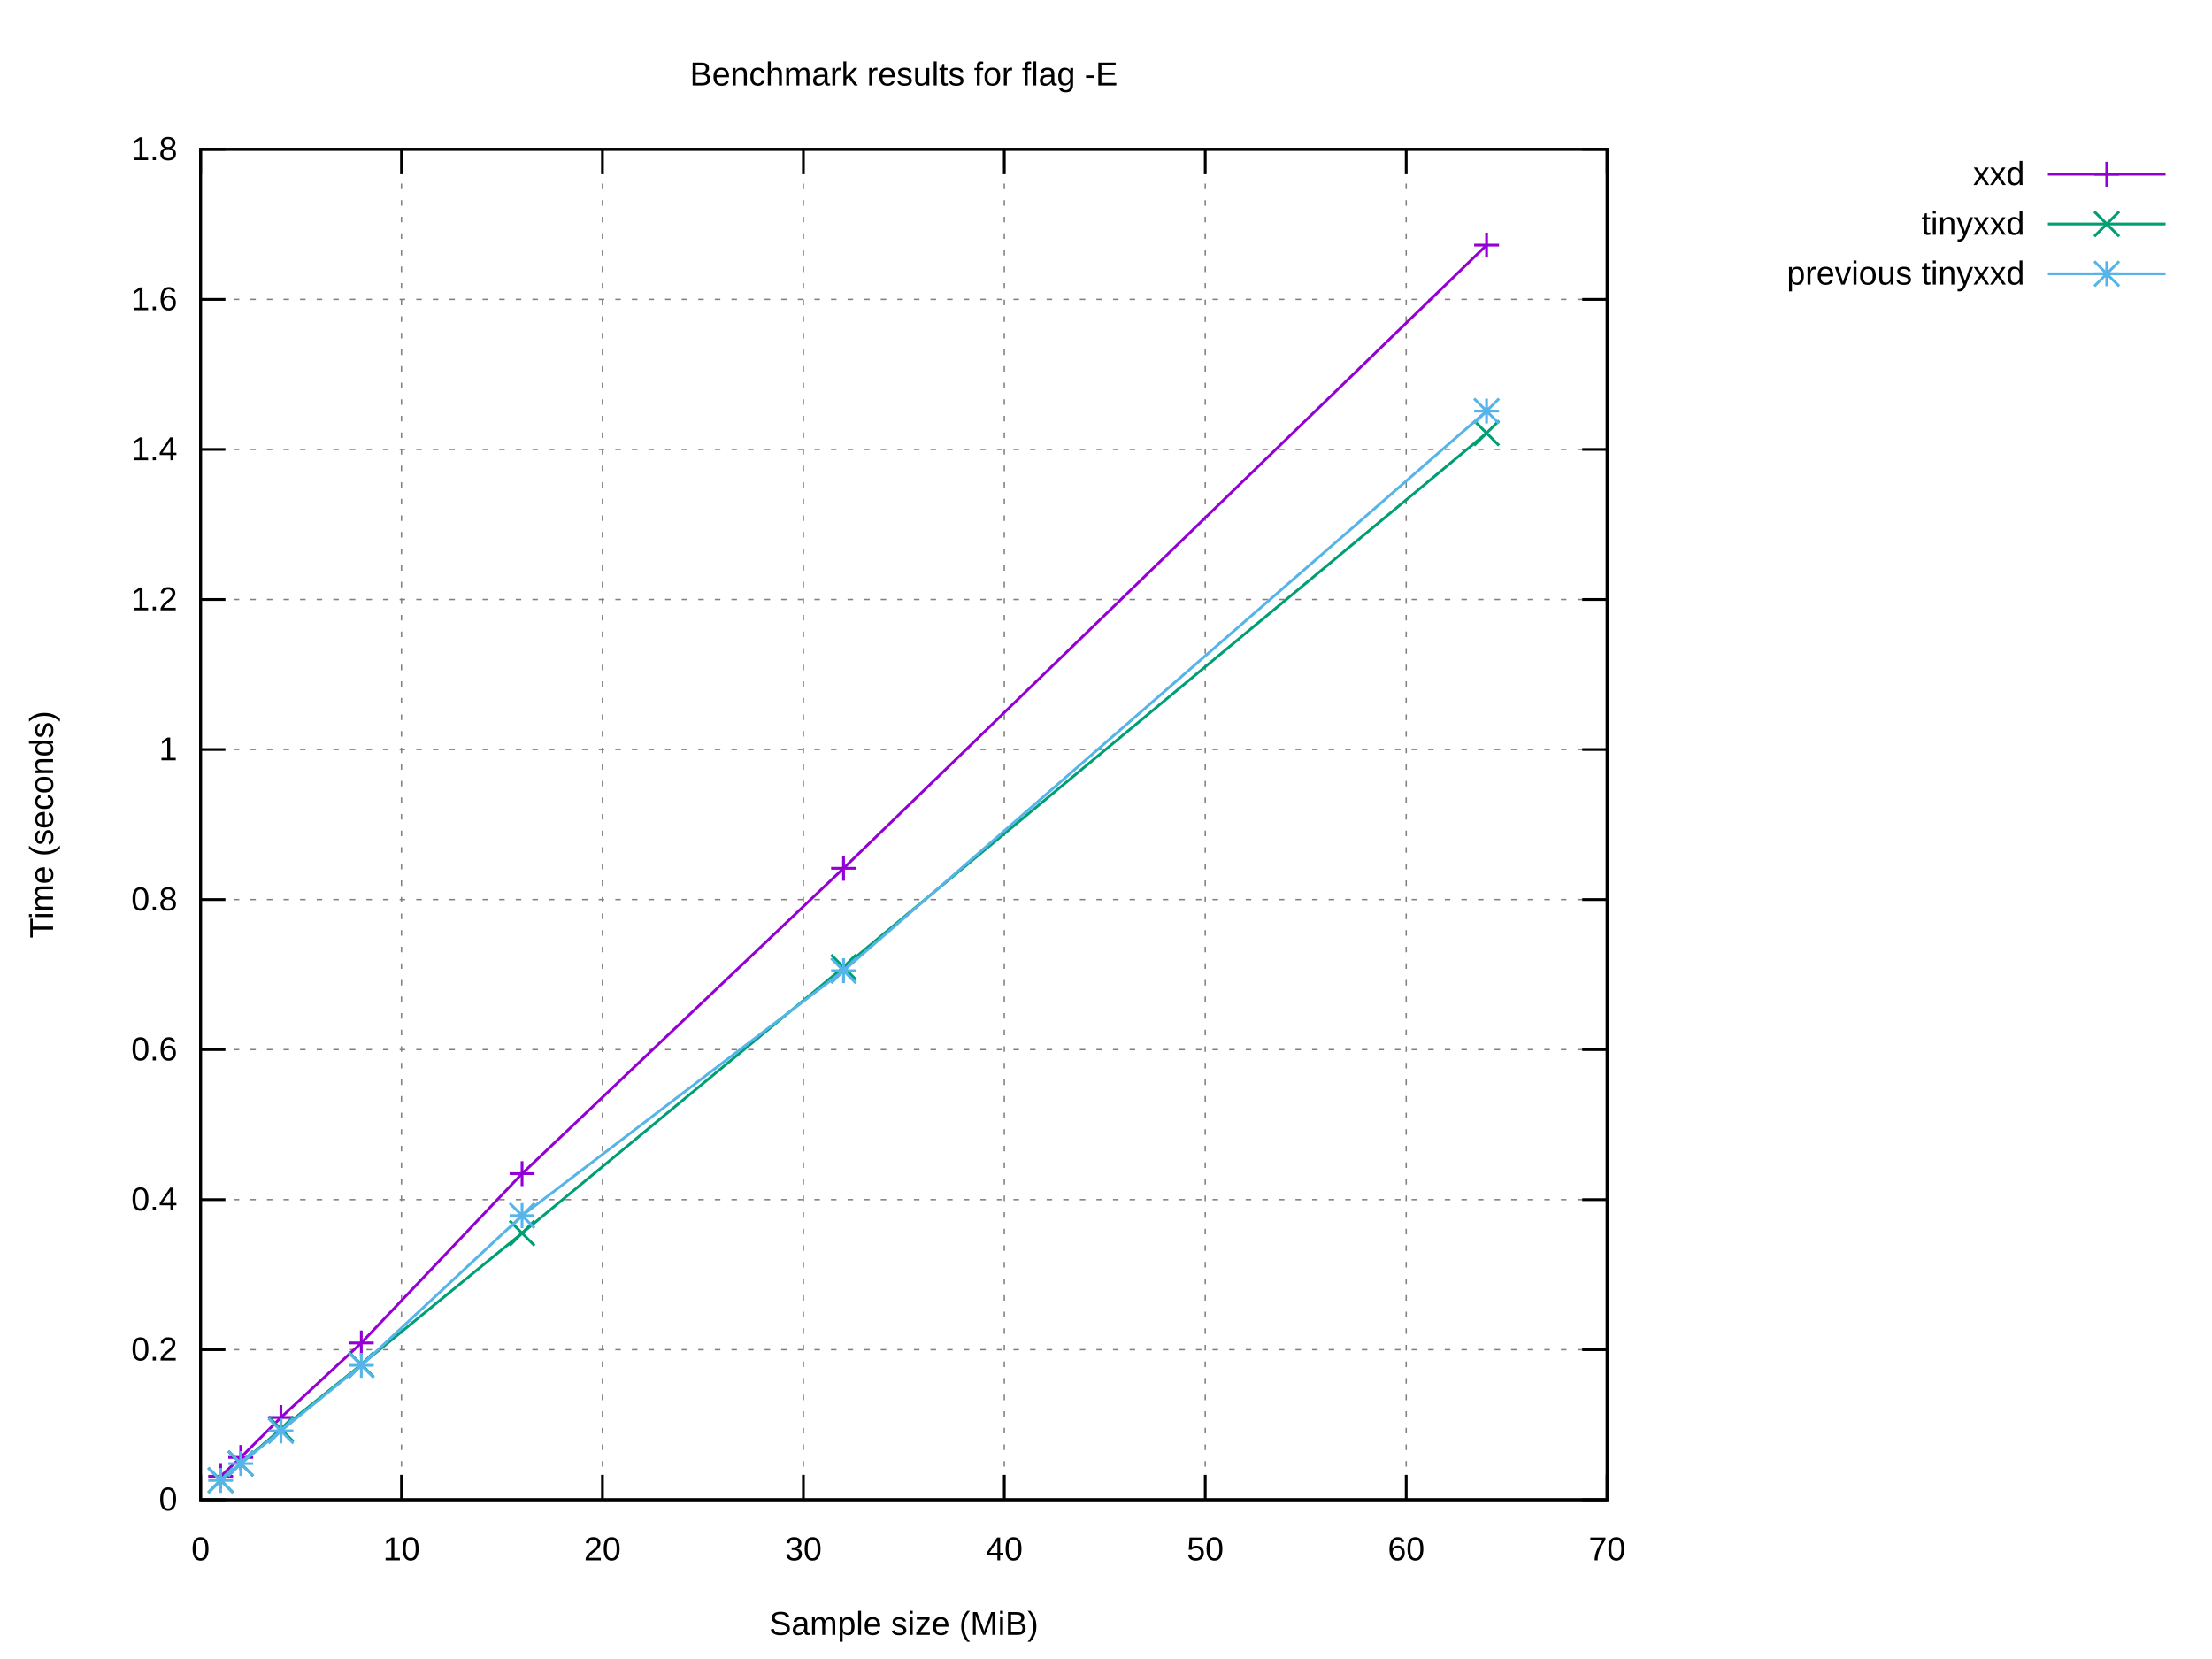
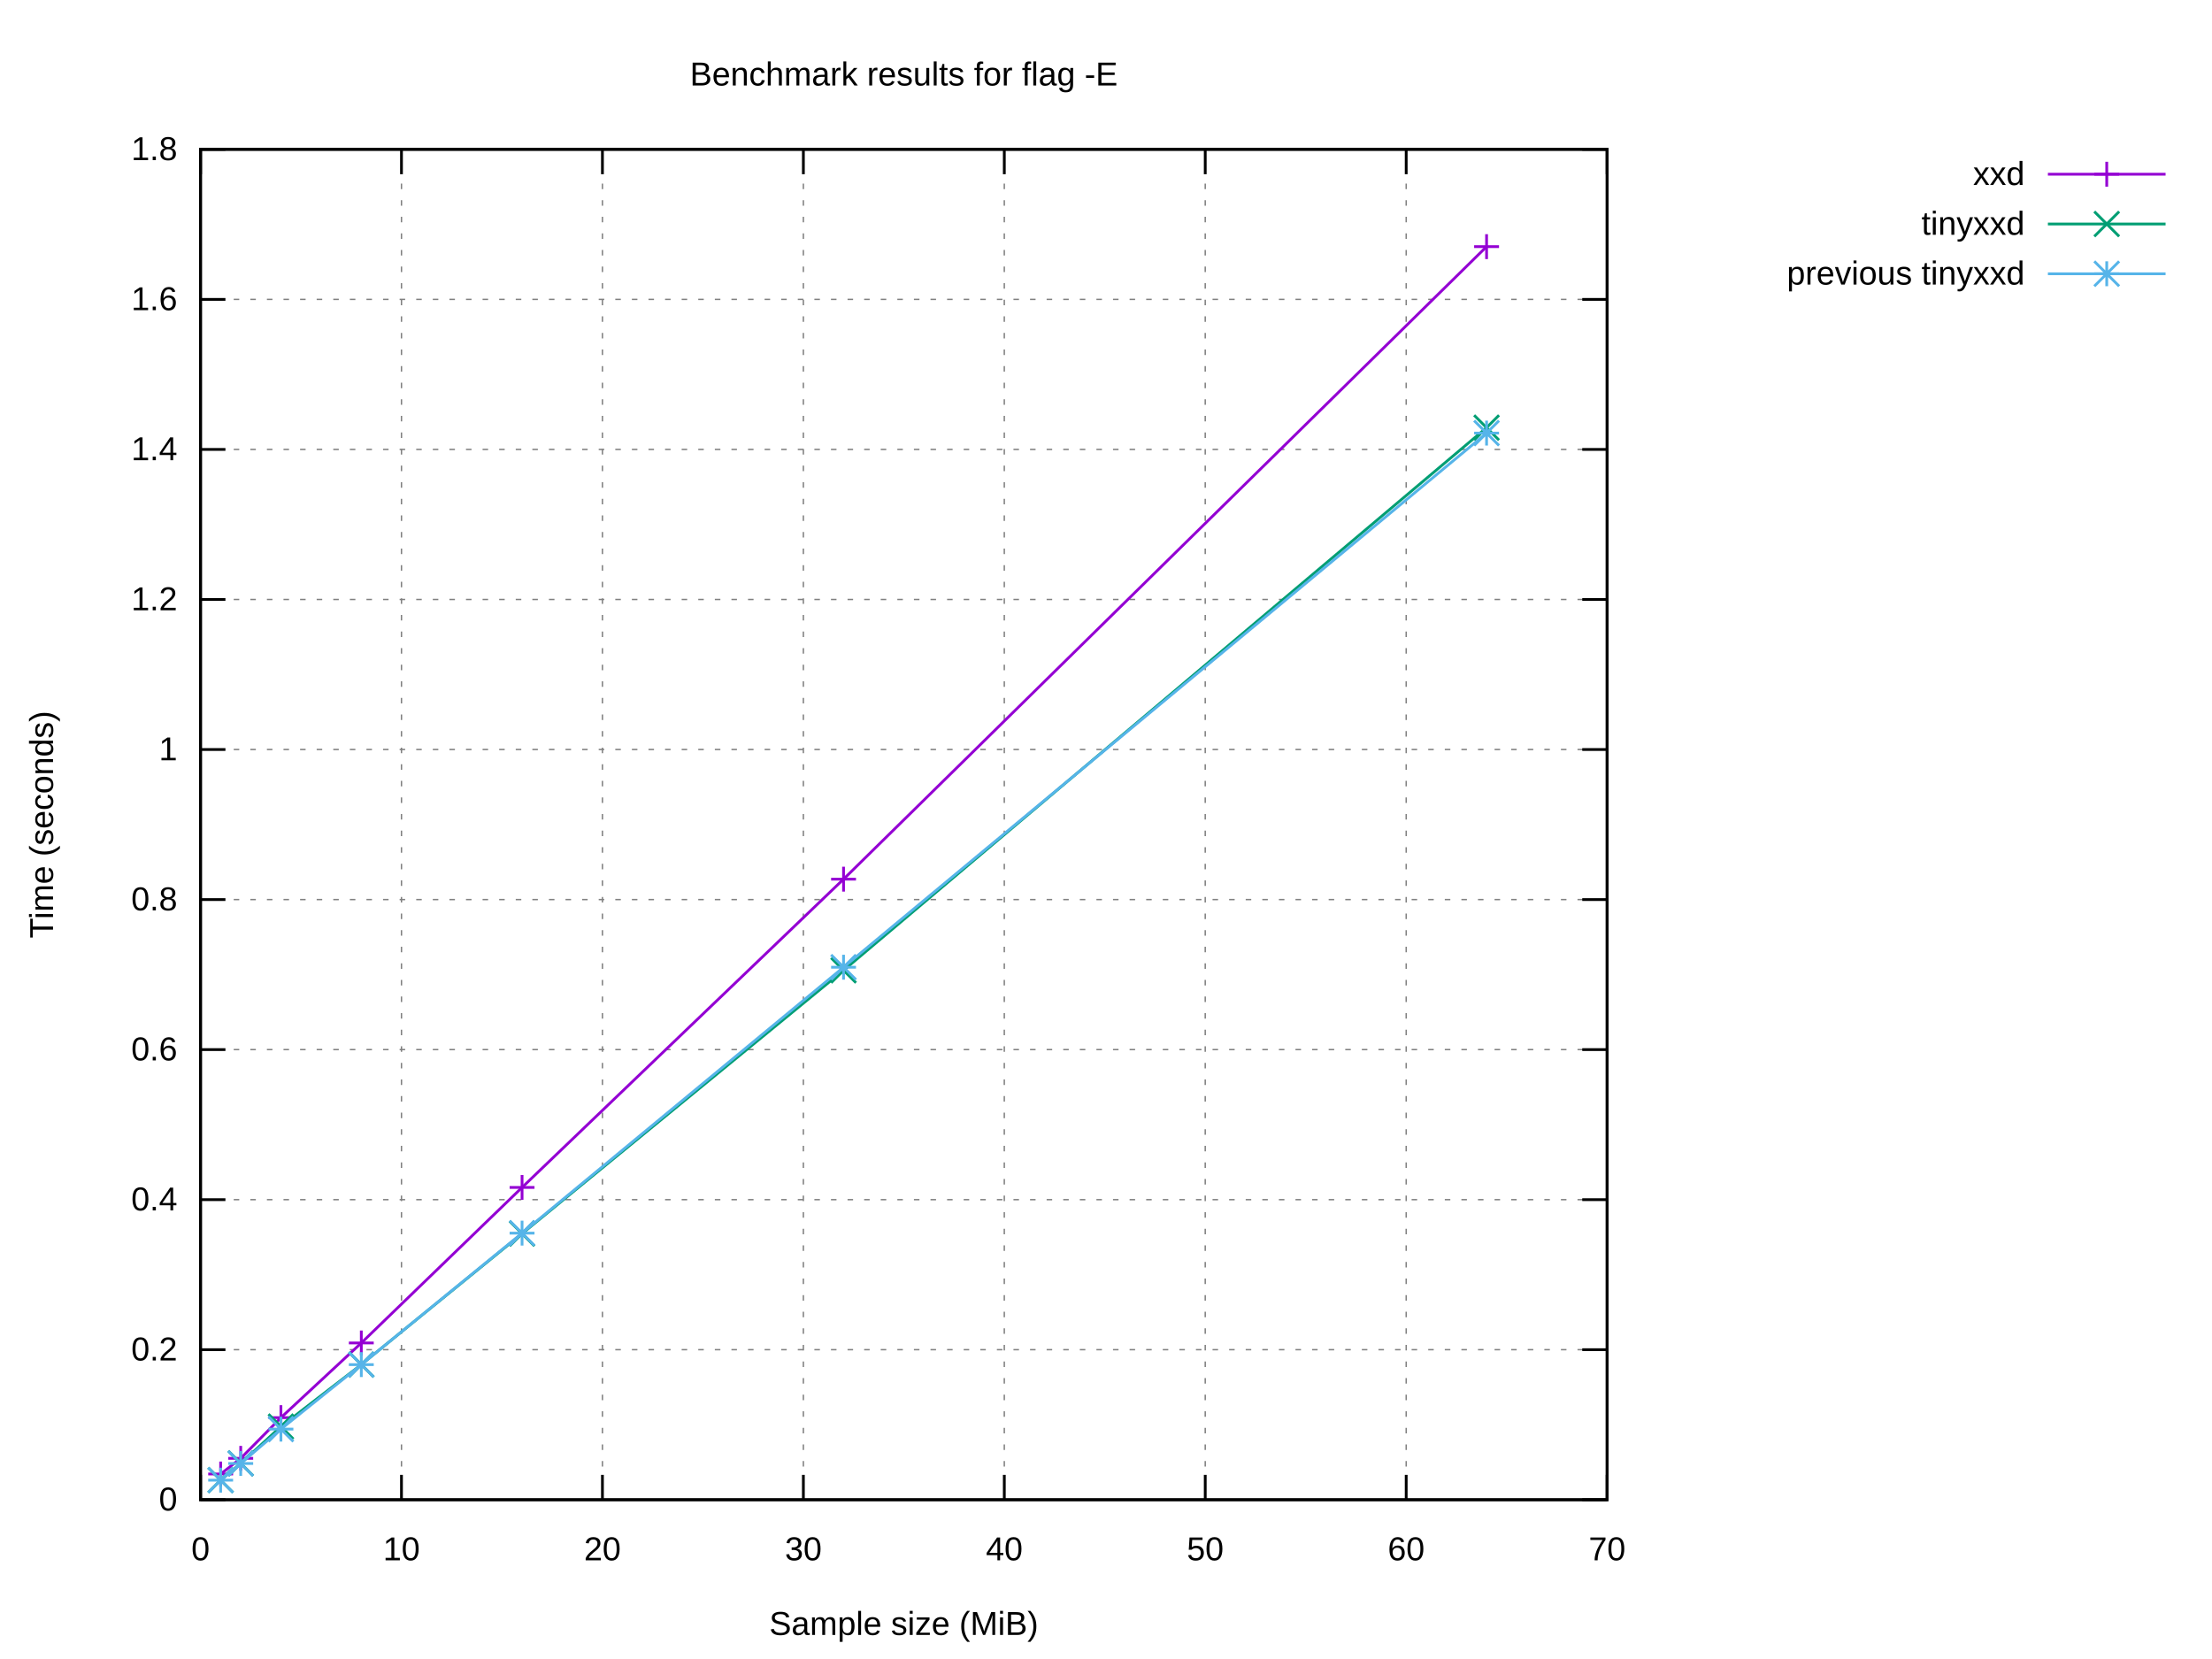
<svg xmlns="http://www.w3.org/2000/svg" xmlns:xlink="http://www.w3.org/1999/xlink" width="800" height="600" viewBox="0 0 800 600">
  <g id="gnuplot_canvas">
    <rect x="0" y="0" width="800" height="600" fill="#ffffff" />
    <defs>
      <circle id="gpDot" r="0.5" stroke-width="0.5" stroke="currentColor" />
      <path id="gpPt0" stroke-width="0.222" stroke="currentColor" d="M-1,0 h2 M0,-1 v2" />
      <path id="gpPt1" stroke-width="0.222" stroke="currentColor" d="M-1,-1 L1,1 M1,-1 L-1,1" />
      <path id="gpPt2" stroke-width="0.222" stroke="currentColor" d="M-1,0 L1,0 M0,-1 L0,1 M-1,-1 L1,1 M-1,1 L1,-1" />
      <rect id="gpPt3" stroke-width="0.222" stroke="currentColor" x="-1" y="-1" width="2" height="2" />
      <rect id="gpPt4" stroke-width="0.222" stroke="currentColor" fill="currentColor" x="-1" y="-1" width="2" height="2" />
      <circle id="gpPt5" stroke-width="0.222" stroke="currentColor" cx="0" cy="0" r="1" />
      <use xlink:href="#gpPt5" id="gpPt6" fill="currentColor" stroke="none" />
      <path id="gpPt7" stroke-width="0.222" stroke="currentColor" d="M0,-1.33 L-1.33,0.67 L1.33,0.67 z" />
      <use xlink:href="#gpPt7" id="gpPt8" fill="currentColor" stroke="none" />
      <use xlink:href="#gpPt7" id="gpPt9" stroke="currentColor" transform="rotate(180)" />
      <use xlink:href="#gpPt9" id="gpPt10" fill="currentColor" stroke="none" />
      <use xlink:href="#gpPt3" id="gpPt11" stroke="currentColor" transform="rotate(45)" />
      <use xlink:href="#gpPt11" id="gpPt12" fill="currentColor" stroke="none" />
      <path id="gpPt13" stroke-width="0.222" stroke="currentColor" d="M0,1.330 L1.265,0.411 L0.782,-1.067 L-0.782,-1.076 L-1.265,0.411 z" />
      <use xlink:href="#gpPt13" id="gpPt14" fill="currentColor" stroke="none" />
      <filter id="textbox" filterUnits="objectBoundingBox" x="0" y="0" height="1" width="1">
        <feFlood flood-color="#FFFFFF" flood-opacity="1" result="bgnd" />
        <feComposite in="SourceGraphic" in2="bgnd" operator="atop" />
      </filter>
      <filter id="greybox" filterUnits="objectBoundingBox" x="0" y="0" height="1" width="1">
        <feFlood flood-color="lightgrey" flood-opacity="1" result="grey" />
        <feComposite in="SourceGraphic" in2="grey" operator="atop" />
      </filter>
    </defs>
    <g fill="none" color="#FFFFFF" stroke="currentColor" stroke-width="1.00" stroke-linecap="butt" stroke-linejoin="miter">
</g>
    <g fill="none" color="black" stroke="currentColor" stroke-width="1.00" stroke-linecap="butt" stroke-linejoin="miter">
</g>
    <g fill="none" color="black" stroke="black" stroke-width="0.50" stroke-linecap="butt" stroke-linejoin="miter">
</g>
    <g fill="none" color="gray" stroke="currentColor" stroke-width="0.50" stroke-linecap="butt" stroke-linejoin="miter">
      <path stroke="gray" stroke-dasharray="2,4" class="gridline" d="M72.53,542.40 L581.24,542.40  " />
    </g>
    <g fill="none" color="gray" stroke="gray" stroke-width="1.00" stroke-linecap="butt" stroke-linejoin="miter">
</g>
    <g fill="none" color="black" stroke="currentColor" stroke-width="1.00" stroke-linecap="butt" stroke-linejoin="miter">
      <path stroke="black" d="M72.53,542.40 L81.53,542.40 M581.24,542.40 L572.24,542.40  " />
      <g transform="translate(64.14,546.30)" stroke="none" fill="black" font-family="Arial" font-size="12.00" text-anchor="end">
        <text>
          <tspan font-family="Arial"> 0</tspan>
        </text>
      </g>
    </g>
    <g fill="none" color="black" stroke="currentColor" stroke-width="1.00" stroke-linecap="butt" stroke-linejoin="miter">
</g>
    <g fill="none" color="black" stroke="black" stroke-width="0.50" stroke-linecap="butt" stroke-linejoin="miter">
</g>
    <g fill="none" color="gray" stroke="currentColor" stroke-width="0.50" stroke-linecap="butt" stroke-linejoin="miter">
      <path stroke="gray" stroke-dasharray="2,4" class="gridline" d="M72.53,488.13 L581.24,488.13  " />
    </g>
    <g fill="none" color="gray" stroke="gray" stroke-width="1.00" stroke-linecap="butt" stroke-linejoin="miter">
</g>
    <g fill="none" color="black" stroke="currentColor" stroke-width="1.00" stroke-linecap="butt" stroke-linejoin="miter">
      <path stroke="black" d="M72.53,488.13 L81.53,488.13 M581.24,488.13 L572.24,488.13  " />
      <g transform="translate(64.14,492.03)" stroke="none" fill="black" font-family="Arial" font-size="12.00" text-anchor="end">
        <text>
          <tspan font-family="Arial"> 0.2</tspan>
        </text>
      </g>
    </g>
    <g fill="none" color="black" stroke="currentColor" stroke-width="1.00" stroke-linecap="butt" stroke-linejoin="miter">
</g>
    <g fill="none" color="black" stroke="black" stroke-width="0.50" stroke-linecap="butt" stroke-linejoin="miter">
</g>
    <g fill="none" color="gray" stroke="currentColor" stroke-width="0.50" stroke-linecap="butt" stroke-linejoin="miter">
      <path stroke="gray" stroke-dasharray="2,4" class="gridline" d="M72.53,433.87 L581.24,433.87  " />
    </g>
    <g fill="none" color="gray" stroke="gray" stroke-width="1.00" stroke-linecap="butt" stroke-linejoin="miter">
</g>
    <g fill="none" color="black" stroke="currentColor" stroke-width="1.00" stroke-linecap="butt" stroke-linejoin="miter">
      <path stroke="black" d="M72.53,433.87 L81.53,433.87 M581.24,433.87 L572.24,433.87  " />
      <g transform="translate(64.14,437.77)" stroke="none" fill="black" font-family="Arial" font-size="12.00" text-anchor="end">
        <text>
          <tspan font-family="Arial"> 0.4</tspan>
        </text>
      </g>
    </g>
    <g fill="none" color="black" stroke="currentColor" stroke-width="1.00" stroke-linecap="butt" stroke-linejoin="miter">
</g>
    <g fill="none" color="black" stroke="black" stroke-width="0.50" stroke-linecap="butt" stroke-linejoin="miter">
</g>
    <g fill="none" color="gray" stroke="currentColor" stroke-width="0.50" stroke-linecap="butt" stroke-linejoin="miter">
      <path stroke="gray" stroke-dasharray="2,4" class="gridline" d="M72.53,379.60 L581.24,379.60  " />
    </g>
    <g fill="none" color="gray" stroke="gray" stroke-width="1.00" stroke-linecap="butt" stroke-linejoin="miter">
</g>
    <g fill="none" color="black" stroke="currentColor" stroke-width="1.00" stroke-linecap="butt" stroke-linejoin="miter">
      <path stroke="black" d="M72.53,379.60 L81.53,379.60 M581.24,379.60 L572.24,379.60  " />
      <g transform="translate(64.14,383.50)" stroke="none" fill="black" font-family="Arial" font-size="12.00" text-anchor="end">
        <text>
          <tspan font-family="Arial"> 0.6</tspan>
        </text>
      </g>
    </g>
    <g fill="none" color="black" stroke="currentColor" stroke-width="1.00" stroke-linecap="butt" stroke-linejoin="miter">
</g>
    <g fill="none" color="black" stroke="black" stroke-width="0.50" stroke-linecap="butt" stroke-linejoin="miter">
</g>
    <g fill="none" color="gray" stroke="currentColor" stroke-width="0.50" stroke-linecap="butt" stroke-linejoin="miter">
      <path stroke="gray" stroke-dasharray="2,4" class="gridline" d="M72.53,325.34 L581.24,325.34  " />
    </g>
    <g fill="none" color="gray" stroke="gray" stroke-width="1.00" stroke-linecap="butt" stroke-linejoin="miter">
</g>
    <g fill="none" color="black" stroke="currentColor" stroke-width="1.00" stroke-linecap="butt" stroke-linejoin="miter">
      <path stroke="black" d="M72.53,325.34 L81.53,325.34 M581.24,325.34 L572.24,325.34  " />
      <g transform="translate(64.14,329.24)" stroke="none" fill="black" font-family="Arial" font-size="12.00" text-anchor="end">
        <text>
          <tspan font-family="Arial"> 0.8</tspan>
        </text>
      </g>
    </g>
    <g fill="none" color="black" stroke="currentColor" stroke-width="1.00" stroke-linecap="butt" stroke-linejoin="miter">
</g>
    <g fill="none" color="black" stroke="black" stroke-width="0.50" stroke-linecap="butt" stroke-linejoin="miter">
</g>
    <g fill="none" color="gray" stroke="currentColor" stroke-width="0.50" stroke-linecap="butt" stroke-linejoin="miter">
      <path stroke="gray" stroke-dasharray="2,4" class="gridline" d="M72.53,271.07 L581.24,271.07  " />
    </g>
    <g fill="none" color="gray" stroke="gray" stroke-width="1.00" stroke-linecap="butt" stroke-linejoin="miter">
</g>
    <g fill="none" color="black" stroke="currentColor" stroke-width="1.00" stroke-linecap="butt" stroke-linejoin="miter">
      <path stroke="black" d="M72.53,271.07 L81.53,271.07 M581.24,271.07 L572.24,271.07  " />
      <g transform="translate(64.14,274.97)" stroke="none" fill="black" font-family="Arial" font-size="12.00" text-anchor="end">
        <text>
          <tspan font-family="Arial"> 1</tspan>
        </text>
      </g>
    </g>
    <g fill="none" color="black" stroke="currentColor" stroke-width="1.00" stroke-linecap="butt" stroke-linejoin="miter">
</g>
    <g fill="none" color="black" stroke="black" stroke-width="0.50" stroke-linecap="butt" stroke-linejoin="miter">
</g>
    <g fill="none" color="gray" stroke="currentColor" stroke-width="0.50" stroke-linecap="butt" stroke-linejoin="miter">
      <path stroke="gray" stroke-dasharray="2,4" class="gridline" d="M72.53,216.81 L581.24,216.81  " />
    </g>
    <g fill="none" color="gray" stroke="gray" stroke-width="1.00" stroke-linecap="butt" stroke-linejoin="miter">
</g>
    <g fill="none" color="black" stroke="currentColor" stroke-width="1.00" stroke-linecap="butt" stroke-linejoin="miter">
      <path stroke="black" d="M72.53,216.81 L81.53,216.81 M581.24,216.81 L572.24,216.81  " />
      <g transform="translate(64.14,220.71)" stroke="none" fill="black" font-family="Arial" font-size="12.00" text-anchor="end">
        <text>
          <tspan font-family="Arial"> 1.2</tspan>
        </text>
      </g>
    </g>
    <g fill="none" color="black" stroke="currentColor" stroke-width="1.00" stroke-linecap="butt" stroke-linejoin="miter">
</g>
    <g fill="none" color="black" stroke="black" stroke-width="0.50" stroke-linecap="butt" stroke-linejoin="miter">
</g>
    <g fill="none" color="gray" stroke="currentColor" stroke-width="0.50" stroke-linecap="butt" stroke-linejoin="miter">
      <path stroke="gray" stroke-dasharray="2,4" class="gridline" d="M72.53,162.54 L581.24,162.54  " />
    </g>
    <g fill="none" color="gray" stroke="gray" stroke-width="1.00" stroke-linecap="butt" stroke-linejoin="miter">
</g>
    <g fill="none" color="black" stroke="currentColor" stroke-width="1.00" stroke-linecap="butt" stroke-linejoin="miter">
      <path stroke="black" d="M72.53,162.54 L81.53,162.54 M581.24,162.54 L572.24,162.54  " />
      <g transform="translate(64.14,166.44)" stroke="none" fill="black" font-family="Arial" font-size="12.00" text-anchor="end">
        <text>
          <tspan font-family="Arial"> 1.4</tspan>
        </text>
      </g>
    </g>
    <g fill="none" color="black" stroke="currentColor" stroke-width="1.00" stroke-linecap="butt" stroke-linejoin="miter">
</g>
    <g fill="none" color="black" stroke="black" stroke-width="0.50" stroke-linecap="butt" stroke-linejoin="miter">
</g>
    <g fill="none" color="gray" stroke="currentColor" stroke-width="0.50" stroke-linecap="butt" stroke-linejoin="miter">
      <path stroke="gray" stroke-dasharray="2,4" class="gridline" d="M72.53,108.28 L581.24,108.28  " />
    </g>
    <g fill="none" color="gray" stroke="gray" stroke-width="1.00" stroke-linecap="butt" stroke-linejoin="miter">
</g>
    <g fill="none" color="black" stroke="currentColor" stroke-width="1.00" stroke-linecap="butt" stroke-linejoin="miter">
      <path stroke="black" d="M72.53,108.28 L81.53,108.28 M581.24,108.28 L572.24,108.28  " />
      <g transform="translate(64.14,112.18)" stroke="none" fill="black" font-family="Arial" font-size="12.00" text-anchor="end">
        <text>
          <tspan font-family="Arial"> 1.6</tspan>
        </text>
      </g>
    </g>
    <g fill="none" color="black" stroke="currentColor" stroke-width="1.00" stroke-linecap="butt" stroke-linejoin="miter">
</g>
    <g fill="none" color="black" stroke="black" stroke-width="0.50" stroke-linecap="butt" stroke-linejoin="miter">
</g>
    <g fill="none" color="gray" stroke="currentColor" stroke-width="0.50" stroke-linecap="butt" stroke-linejoin="miter">
      <path stroke="gray" stroke-dasharray="2,4" class="gridline" d="M72.53,54.01 L581.24,54.01  " />
    </g>
    <g fill="none" color="gray" stroke="gray" stroke-width="1.00" stroke-linecap="butt" stroke-linejoin="miter">
</g>
    <g fill="none" color="black" stroke="currentColor" stroke-width="1.00" stroke-linecap="butt" stroke-linejoin="miter">
      <path stroke="black" d="M72.53,54.01 L81.53,54.01 M581.24,54.01 L572.24,54.01  " />
      <g transform="translate(64.14,57.91)" stroke="none" fill="black" font-family="Arial" font-size="12.00" text-anchor="end">
        <text>
          <tspan font-family="Arial"> 1.8</tspan>
        </text>
      </g>
    </g>
    <g fill="none" color="black" stroke="currentColor" stroke-width="1.00" stroke-linecap="butt" stroke-linejoin="miter">
</g>
    <g fill="none" color="black" stroke="black" stroke-width="0.50" stroke-linecap="butt" stroke-linejoin="miter">
</g>
    <g fill="none" color="gray" stroke="currentColor" stroke-width="0.50" stroke-linecap="butt" stroke-linejoin="miter">
      <path stroke="gray" stroke-dasharray="2,4" class="gridline" d="M72.53,542.40 L72.53,54.01  " />
    </g>
    <g fill="none" color="gray" stroke="gray" stroke-width="1.00" stroke-linecap="butt" stroke-linejoin="miter">
</g>
    <g fill="none" color="black" stroke="currentColor" stroke-width="1.00" stroke-linecap="butt" stroke-linejoin="miter">
      <path stroke="black" d="M72.53,542.40 L72.53,533.40 M72.53,54.01 L72.53,63.01  " />
      <g transform="translate(72.53,564.30)" stroke="none" fill="black" font-family="Arial" font-size="12.00" text-anchor="middle">
        <text>
          <tspan font-family="Arial"> 0</tspan>
        </text>
      </g>
    </g>
    <g fill="none" color="black" stroke="currentColor" stroke-width="1.00" stroke-linecap="butt" stroke-linejoin="miter">
</g>
    <g fill="none" color="black" stroke="black" stroke-width="0.50" stroke-linecap="butt" stroke-linejoin="miter">
</g>
    <g fill="none" color="gray" stroke="currentColor" stroke-width="0.50" stroke-linecap="butt" stroke-linejoin="miter">
      <path stroke="gray" stroke-dasharray="2,4" class="gridline" d="M145.20,542.40 L145.20,54.01  " />
    </g>
    <g fill="none" color="gray" stroke="gray" stroke-width="1.00" stroke-linecap="butt" stroke-linejoin="miter">
</g>
    <g fill="none" color="black" stroke="currentColor" stroke-width="1.00" stroke-linecap="butt" stroke-linejoin="miter">
      <path stroke="black" d="M145.20,542.40 L145.20,533.40 M145.20,54.01 L145.20,63.01  " />
      <g transform="translate(145.20,564.30)" stroke="none" fill="black" font-family="Arial" font-size="12.00" text-anchor="middle">
        <text>
          <tspan font-family="Arial"> 10</tspan>
        </text>
      </g>
    </g>
    <g fill="none" color="black" stroke="currentColor" stroke-width="1.00" stroke-linecap="butt" stroke-linejoin="miter">
</g>
    <g fill="none" color="black" stroke="black" stroke-width="0.50" stroke-linecap="butt" stroke-linejoin="miter">
</g>
    <g fill="none" color="gray" stroke="currentColor" stroke-width="0.50" stroke-linecap="butt" stroke-linejoin="miter">
      <path stroke="gray" stroke-dasharray="2,4" class="gridline" d="M217.88,542.40 L217.88,54.01  " />
    </g>
    <g fill="none" color="gray" stroke="gray" stroke-width="1.00" stroke-linecap="butt" stroke-linejoin="miter">
</g>
    <g fill="none" color="black" stroke="currentColor" stroke-width="1.00" stroke-linecap="butt" stroke-linejoin="miter">
      <path stroke="black" d="M217.88,542.40 L217.88,533.40 M217.88,54.01 L217.88,63.01  " />
      <g transform="translate(217.88,564.30)" stroke="none" fill="black" font-family="Arial" font-size="12.00" text-anchor="middle">
        <text>
          <tspan font-family="Arial"> 20</tspan>
        </text>
      </g>
    </g>
    <g fill="none" color="black" stroke="currentColor" stroke-width="1.00" stroke-linecap="butt" stroke-linejoin="miter">
</g>
    <g fill="none" color="black" stroke="black" stroke-width="0.50" stroke-linecap="butt" stroke-linejoin="miter">
</g>
    <g fill="none" color="gray" stroke="currentColor" stroke-width="0.50" stroke-linecap="butt" stroke-linejoin="miter">
      <path stroke="gray" stroke-dasharray="2,4" class="gridline" d="M290.55,542.40 L290.55,54.01  " />
    </g>
    <g fill="none" color="gray" stroke="gray" stroke-width="1.00" stroke-linecap="butt" stroke-linejoin="miter">
</g>
    <g fill="none" color="black" stroke="currentColor" stroke-width="1.00" stroke-linecap="butt" stroke-linejoin="miter">
      <path stroke="black" d="M290.55,542.40 L290.55,533.40 M290.55,54.01 L290.55,63.01  " />
      <g transform="translate(290.55,564.30)" stroke="none" fill="black" font-family="Arial" font-size="12.00" text-anchor="middle">
        <text>
          <tspan font-family="Arial"> 30</tspan>
        </text>
      </g>
    </g>
    <g fill="none" color="black" stroke="currentColor" stroke-width="1.00" stroke-linecap="butt" stroke-linejoin="miter">
</g>
    <g fill="none" color="black" stroke="black" stroke-width="0.50" stroke-linecap="butt" stroke-linejoin="miter">
</g>
    <g fill="none" color="gray" stroke="currentColor" stroke-width="0.50" stroke-linecap="butt" stroke-linejoin="miter">
      <path stroke="gray" stroke-dasharray="2,4" class="gridline" d="M363.22,542.40 L363.22,54.01  " />
    </g>
    <g fill="none" color="gray" stroke="gray" stroke-width="1.00" stroke-linecap="butt" stroke-linejoin="miter">
</g>
    <g fill="none" color="black" stroke="currentColor" stroke-width="1.00" stroke-linecap="butt" stroke-linejoin="miter">
      <path stroke="black" d="M363.22,542.40 L363.22,533.40 M363.22,54.01 L363.22,63.01  " />
      <g transform="translate(363.22,564.30)" stroke="none" fill="black" font-family="Arial" font-size="12.00" text-anchor="middle">
        <text>
          <tspan font-family="Arial"> 40</tspan>
        </text>
      </g>
    </g>
    <g fill="none" color="black" stroke="currentColor" stroke-width="1.00" stroke-linecap="butt" stroke-linejoin="miter">
</g>
    <g fill="none" color="black" stroke="black" stroke-width="0.50" stroke-linecap="butt" stroke-linejoin="miter">
</g>
    <g fill="none" color="gray" stroke="currentColor" stroke-width="0.50" stroke-linecap="butt" stroke-linejoin="miter">
      <path stroke="gray" stroke-dasharray="2,4" class="gridline" d="M435.89,542.40 L435.89,54.01  " />
    </g>
    <g fill="none" color="gray" stroke="gray" stroke-width="1.00" stroke-linecap="butt" stroke-linejoin="miter">
</g>
    <g fill="none" color="black" stroke="currentColor" stroke-width="1.00" stroke-linecap="butt" stroke-linejoin="miter">
      <path stroke="black" d="M435.89,542.40 L435.89,533.40 M435.89,54.01 L435.89,63.01  " />
      <g transform="translate(435.89,564.30)" stroke="none" fill="black" font-family="Arial" font-size="12.00" text-anchor="middle">
        <text>
          <tspan font-family="Arial"> 50</tspan>
        </text>
      </g>
    </g>
    <g fill="none" color="black" stroke="currentColor" stroke-width="1.00" stroke-linecap="butt" stroke-linejoin="miter">
</g>
    <g fill="none" color="black" stroke="black" stroke-width="0.50" stroke-linecap="butt" stroke-linejoin="miter">
</g>
    <g fill="none" color="gray" stroke="currentColor" stroke-width="0.50" stroke-linecap="butt" stroke-linejoin="miter">
      <path stroke="gray" stroke-dasharray="2,4" class="gridline" d="M508.57,542.40 L508.57,54.01  " />
    </g>
    <g fill="none" color="gray" stroke="gray" stroke-width="1.00" stroke-linecap="butt" stroke-linejoin="miter">
</g>
    <g fill="none" color="black" stroke="currentColor" stroke-width="1.00" stroke-linecap="butt" stroke-linejoin="miter">
      <path stroke="black" d="M508.57,542.40 L508.57,533.40 M508.57,54.01 L508.57,63.01  " />
      <g transform="translate(508.57,564.30)" stroke="none" fill="black" font-family="Arial" font-size="12.00" text-anchor="middle">
        <text>
          <tspan font-family="Arial"> 60</tspan>
        </text>
      </g>
    </g>
    <g fill="none" color="black" stroke="currentColor" stroke-width="1.00" stroke-linecap="butt" stroke-linejoin="miter">
</g>
    <g fill="none" color="black" stroke="black" stroke-width="0.50" stroke-linecap="butt" stroke-linejoin="miter">
</g>
    <g fill="none" color="gray" stroke="currentColor" stroke-width="0.50" stroke-linecap="butt" stroke-linejoin="miter">
      <path stroke="gray" stroke-dasharray="2,4" class="gridline" d="M581.24,542.40 L581.24,54.01  " />
    </g>
    <g fill="none" color="gray" stroke="gray" stroke-width="1.00" stroke-linecap="butt" stroke-linejoin="miter">
</g>
    <g fill="none" color="black" stroke="currentColor" stroke-width="1.00" stroke-linecap="butt" stroke-linejoin="miter">
      <path stroke="black" d="M581.24,542.40 L581.24,533.40 M581.24,54.01 L581.24,63.01  " />
      <g transform="translate(581.24,564.30)" stroke="none" fill="black" font-family="Arial" font-size="12.00" text-anchor="middle">
        <text>
          <tspan font-family="Arial"> 70</tspan>
        </text>
      </g>
    </g>
    <g fill="none" color="black" stroke="currentColor" stroke-width="1.00" stroke-linecap="butt" stroke-linejoin="miter">
</g>
    <g fill="none" color="black" stroke="currentColor" stroke-width="1.00" stroke-linecap="butt" stroke-linejoin="miter">
      <path stroke="black" d="M72.53,54.01 L72.53,542.40 L581.24,542.40 L581.24,54.01 L72.53,54.01 Z  " />
    </g>
    <g fill="none" color="black" stroke="currentColor" stroke-width="1.00" stroke-linecap="butt" stroke-linejoin="miter">
</g>
    <g id="gnuplot_plot_1">
      <g fill="none" color="black" stroke="currentColor" stroke-width="1.00" stroke-linecap="butt" stroke-linejoin="miter">
        <g transform="translate(732.26,66.91)" stroke="none" fill="black" font-family="Arial" font-size="12.00" text-anchor="end">
          <text>
            <tspan font-family="Arial">xxd</tspan>
          </text>
        </g>
      </g>
      <g fill="none" color="black" stroke="currentColor" stroke-width="1.00" stroke-linecap="butt" stroke-linejoin="miter">
-         <path stroke="rgb(148,   0, 211)" d="M740.65,63.01 L783.21,63.01 M537.64,88.65 L305.08,314.03 L188.81,424.47 L130.67,485.69 L101.60,512.66 L87.06,527.10   L79.80,533.93  " />
-         <use xlink:href="#gpPt0" transform="translate(537.64,88.65) scale(4.50)" color="rgb(148,   0, 211)" />
-         <use xlink:href="#gpPt0" transform="translate(305.08,314.03) scale(4.50)" color="rgb(148,   0, 211)" />
-         <use xlink:href="#gpPt0" transform="translate(188.81,424.47) scale(4.50)" color="rgb(148,   0, 211)" />
-         <use xlink:href="#gpPt0" transform="translate(130.67,485.69) scale(4.50)" color="rgb(148,   0, 211)" />
-         <use xlink:href="#gpPt0" transform="translate(101.60,512.66) scale(4.50)" color="rgb(148,   0, 211)" />
-         <use xlink:href="#gpPt0" transform="translate(87.06,527.10) scale(4.50)" color="rgb(148,   0, 211)" />
-         <use xlink:href="#gpPt0" transform="translate(79.80,533.93) scale(4.50)" color="rgb(148,   0, 211)" />
+         <path stroke="rgb(148,   0, 211)" d="M740.65,63.01 L783.21,63.01 M537.64,89.20 L305.08,317.96 L188.81,429.45 L130.67,485.70 L101.60,512.71 L87.06,527.43   L79.80,533.09  " />
+         <use xlink:href="#gpPt0" transform="translate(537.64,89.20) scale(4.50)" color="rgb(148,   0, 211)" />
+         <use xlink:href="#gpPt0" transform="translate(305.08,317.96) scale(4.50)" color="rgb(148,   0, 211)" />
+         <use xlink:href="#gpPt0" transform="translate(188.81,429.45) scale(4.50)" color="rgb(148,   0, 211)" />
+         <use xlink:href="#gpPt0" transform="translate(130.67,485.70) scale(4.50)" color="rgb(148,   0, 211)" />
+         <use xlink:href="#gpPt0" transform="translate(101.60,512.71) scale(4.50)" color="rgb(148,   0, 211)" />
+         <use xlink:href="#gpPt0" transform="translate(87.06,527.43) scale(4.50)" color="rgb(148,   0, 211)" />
+         <use xlink:href="#gpPt0" transform="translate(79.80,533.09) scale(4.50)" color="rgb(148,   0, 211)" />
        <use xlink:href="#gpPt0" transform="translate(761.93,63.01) scale(4.50)" color="rgb(148,   0, 211)" />
      </g>
    </g>
    <g id="gnuplot_plot_2">
      <g fill="none" color="black" stroke="currentColor" stroke-width="1.00" stroke-linecap="butt" stroke-linejoin="miter">
        <g transform="translate(732.26,84.91)" stroke="none" fill="black" font-family="Arial" font-size="12.00" text-anchor="end">
          <text>
            <tspan font-family="Arial">tinyxxd</tspan>
          </text>
        </g>
      </g>
      <g fill="none" color="black" stroke="currentColor" stroke-width="1.00" stroke-linecap="butt" stroke-linejoin="miter">
-         <path stroke="rgb(  0, 158, 115)" d="M740.65,81.01 L783.21,81.01 M537.64,156.63 L305.08,349.81 L188.81,445.98 L130.67,493.53 L101.60,516.86 L87.06,529.29   L79.80,535.32  " />
-         <use xlink:href="#gpPt1" transform="translate(537.64,156.63) scale(4.50)" color="rgb(  0, 158, 115)" />
-         <use xlink:href="#gpPt1" transform="translate(305.08,349.81) scale(4.50)" color="rgb(  0, 158, 115)" />
-         <use xlink:href="#gpPt1" transform="translate(188.81,445.98) scale(4.50)" color="rgb(  0, 158, 115)" />
-         <use xlink:href="#gpPt1" transform="translate(130.67,493.53) scale(4.50)" color="rgb(  0, 158, 115)" />
-         <use xlink:href="#gpPt1" transform="translate(101.60,516.86) scale(4.50)" color="rgb(  0, 158, 115)" />
-         <use xlink:href="#gpPt1" transform="translate(87.06,529.29) scale(4.50)" color="rgb(  0, 158, 115)" />
-         <use xlink:href="#gpPt1" transform="translate(79.80,535.32) scale(4.50)" color="rgb(  0, 158, 115)" />
+         <path stroke="rgb(  0, 158, 115)" d="M740.65,81.01 L783.21,81.01 M537.64,154.67 L305.08,350.93 L188.81,446.16 L130.67,493.51 L101.60,515.94 L87.06,529.24   L79.80,535.31  " />
+         <use xlink:href="#gpPt1" transform="translate(537.64,154.67) scale(4.50)" color="rgb(  0, 158, 115)" />
+         <use xlink:href="#gpPt1" transform="translate(305.08,350.93) scale(4.50)" color="rgb(  0, 158, 115)" />
+         <use xlink:href="#gpPt1" transform="translate(188.81,446.16) scale(4.50)" color="rgb(  0, 158, 115)" />
+         <use xlink:href="#gpPt1" transform="translate(130.67,493.51) scale(4.50)" color="rgb(  0, 158, 115)" />
+         <use xlink:href="#gpPt1" transform="translate(101.60,515.94) scale(4.50)" color="rgb(  0, 158, 115)" />
+         <use xlink:href="#gpPt1" transform="translate(87.06,529.24) scale(4.50)" color="rgb(  0, 158, 115)" />
+         <use xlink:href="#gpPt1" transform="translate(79.80,535.31) scale(4.50)" color="rgb(  0, 158, 115)" />
        <use xlink:href="#gpPt1" transform="translate(761.93,81.01) scale(4.50)" color="rgb(  0, 158, 115)" />
      </g>
    </g>
    <g id="gnuplot_plot_3">
      <g fill="none" color="black" stroke="currentColor" stroke-width="1.00" stroke-linecap="butt" stroke-linejoin="miter">
        <g transform="translate(732.26,102.91)" stroke="none" fill="black" font-family="Arial" font-size="12.00" text-anchor="end">
          <text>
            <tspan font-family="Arial">previous tinyxxd</tspan>
          </text>
        </g>
      </g>
      <g fill="none" color="black" stroke="currentColor" stroke-width="1.00" stroke-linecap="butt" stroke-linejoin="miter">
-         <path stroke="rgb( 86, 180, 233)" d="M740.65,99.01 L783.21,99.01 M537.64,148.66 L305.08,351.07 L188.81,439.64 L130.67,493.78 L101.60,517.50 L87.06,529.30   L79.80,535.41  " />
-         <use xlink:href="#gpPt2" transform="translate(537.64,148.66) scale(4.50)" color="rgb( 86, 180, 233)" />
-         <use xlink:href="#gpPt2" transform="translate(305.08,351.07) scale(4.50)" color="rgb( 86, 180, 233)" />
-         <use xlink:href="#gpPt2" transform="translate(188.81,439.64) scale(4.50)" color="rgb( 86, 180, 233)" />
-         <use xlink:href="#gpPt2" transform="translate(130.67,493.78) scale(4.50)" color="rgb( 86, 180, 233)" />
-         <use xlink:href="#gpPt2" transform="translate(101.60,517.50) scale(4.50)" color="rgb( 86, 180, 233)" />
-         <use xlink:href="#gpPt2" transform="translate(87.06,529.30) scale(4.50)" color="rgb( 86, 180, 233)" />
-         <use xlink:href="#gpPt2" transform="translate(79.80,535.41) scale(4.50)" color="rgb( 86, 180, 233)" />
+         <path stroke="rgb( 86, 180, 233)" d="M740.65,99.01 L783.21,99.01 M537.64,156.63 L305.08,349.81 L188.81,445.98 L130.67,493.53 L101.60,516.86 L87.06,529.29   L79.80,535.32  " />
+         <use xlink:href="#gpPt2" transform="translate(537.64,156.63) scale(4.50)" color="rgb( 86, 180, 233)" />
+         <use xlink:href="#gpPt2" transform="translate(305.08,349.81) scale(4.50)" color="rgb( 86, 180, 233)" />
+         <use xlink:href="#gpPt2" transform="translate(188.81,445.98) scale(4.50)" color="rgb( 86, 180, 233)" />
+         <use xlink:href="#gpPt2" transform="translate(130.67,493.53) scale(4.50)" color="rgb( 86, 180, 233)" />
+         <use xlink:href="#gpPt2" transform="translate(101.60,516.86) scale(4.50)" color="rgb( 86, 180, 233)" />
+         <use xlink:href="#gpPt2" transform="translate(87.06,529.29) scale(4.50)" color="rgb( 86, 180, 233)" />
+         <use xlink:href="#gpPt2" transform="translate(79.80,535.32) scale(4.50)" color="rgb( 86, 180, 233)" />
        <use xlink:href="#gpPt2" transform="translate(761.93,99.01) scale(4.50)" color="rgb( 86, 180, 233)" />
      </g>
    </g>
    <g fill="none" color="#FFFFFF" stroke="rgb( 86, 180, 233)" stroke-width="2.00" stroke-linecap="butt" stroke-linejoin="miter">
</g>
    <g fill="none" color="black" stroke="currentColor" stroke-width="2.00" stroke-linecap="butt" stroke-linejoin="miter">
</g>
    <g fill="none" color="black" stroke="black" stroke-width="1.00" stroke-linecap="butt" stroke-linejoin="miter">
</g>
    <g fill="none" color="black" stroke="currentColor" stroke-width="1.00" stroke-linecap="butt" stroke-linejoin="miter">
      <path stroke="black" d="M72.53,54.01 L72.53,542.40 L581.24,542.40 L581.24,54.01 L72.53,54.01 Z  " />
      <g transform="translate(19.18,298.21) rotate(270.00)" stroke="none" fill="black" font-family="Arial" font-size="12.00" text-anchor="middle">
        <text>
          <tspan font-family="Arial">Time (seconds)</tspan>
        </text>
      </g>
    </g>
    <g fill="none" color="black" stroke="currentColor" stroke-width="1.00" stroke-linecap="butt" stroke-linejoin="miter">
      <g transform="translate(326.88,591.30)" stroke="none" fill="black" font-family="Arial" font-size="12.00" text-anchor="middle">
        <text>
          <tspan font-family="Arial">Sample size (MiB)</tspan>
        </text>
      </g>
    </g>
    <g fill="none" color="black" stroke="currentColor" stroke-width="1.00" stroke-linecap="butt" stroke-linejoin="miter">
</g>
    <g fill="none" color="black" stroke="currentColor" stroke-width="1.00" stroke-linecap="butt" stroke-linejoin="miter">
      <g transform="translate(326.88,30.91)" stroke="none" fill="black" font-family="Arial" font-size="12.00" text-anchor="middle">
        <text>
          <tspan font-family="Arial">Benchmark results for flag -E</tspan>
        </text>
      </g>
    </g>
    <g fill="none" color="black" stroke="currentColor" stroke-width="1.00" stroke-linecap="butt" stroke-linejoin="miter">
</g>
  </g>
</svg>
